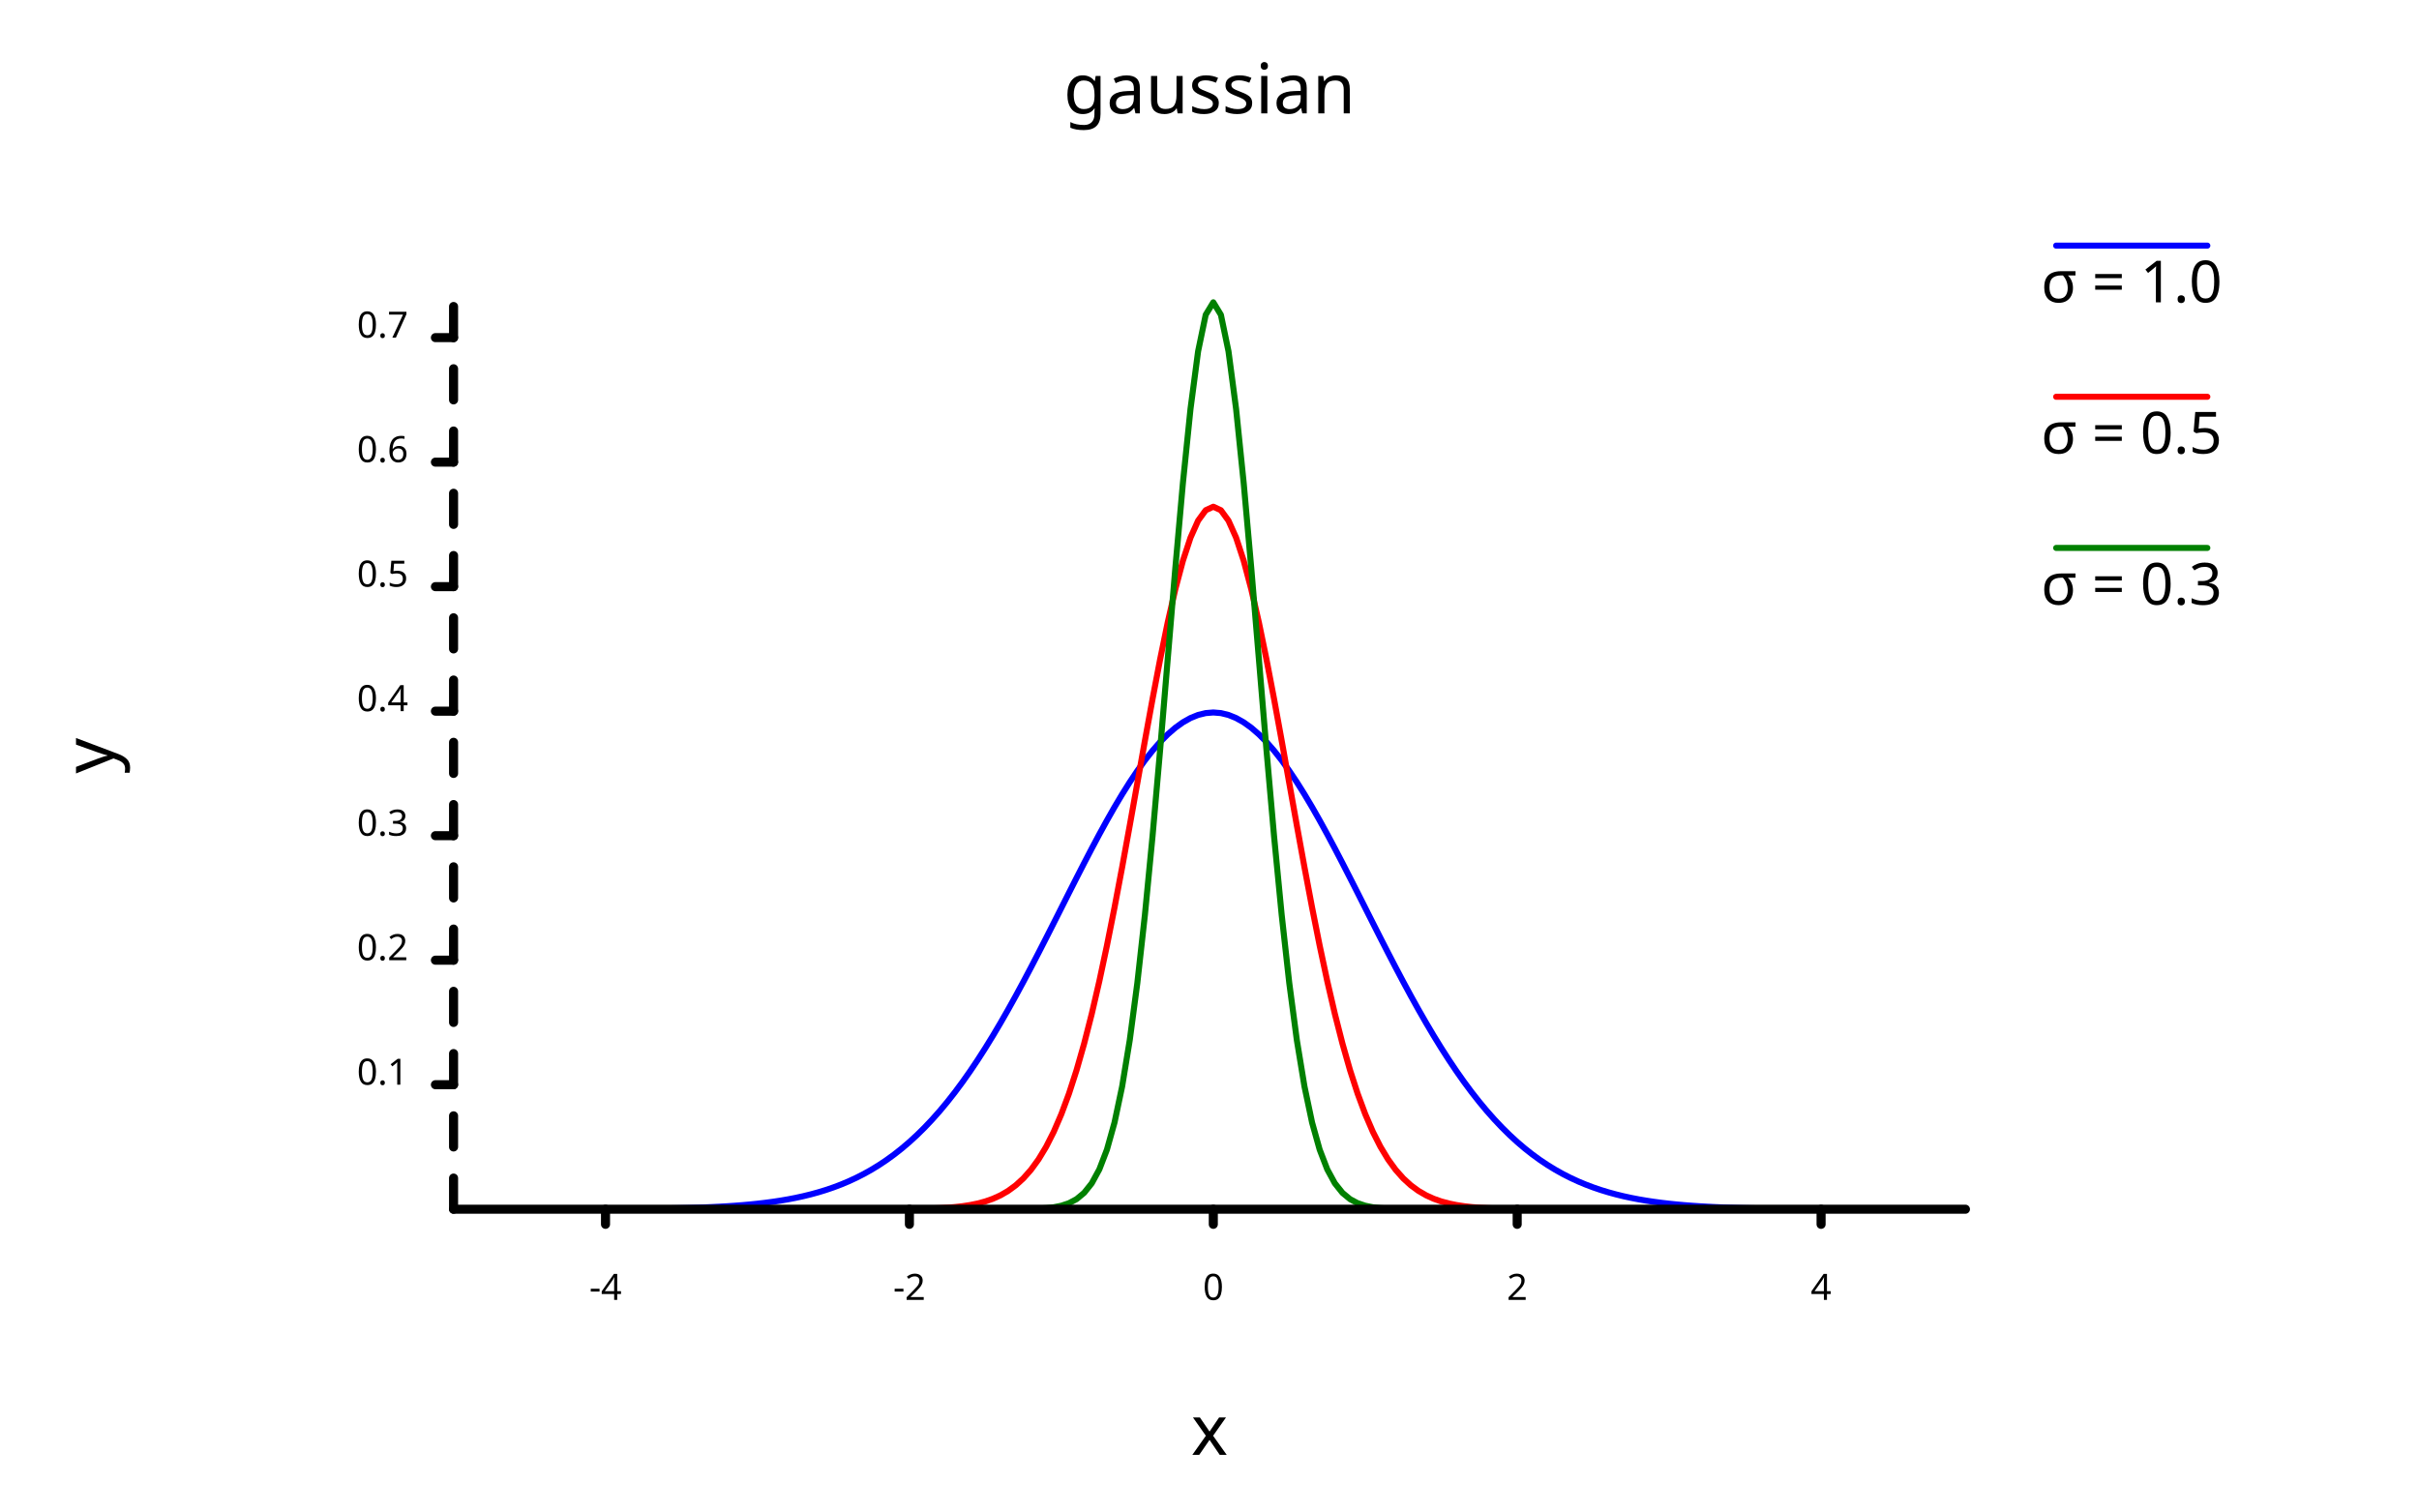
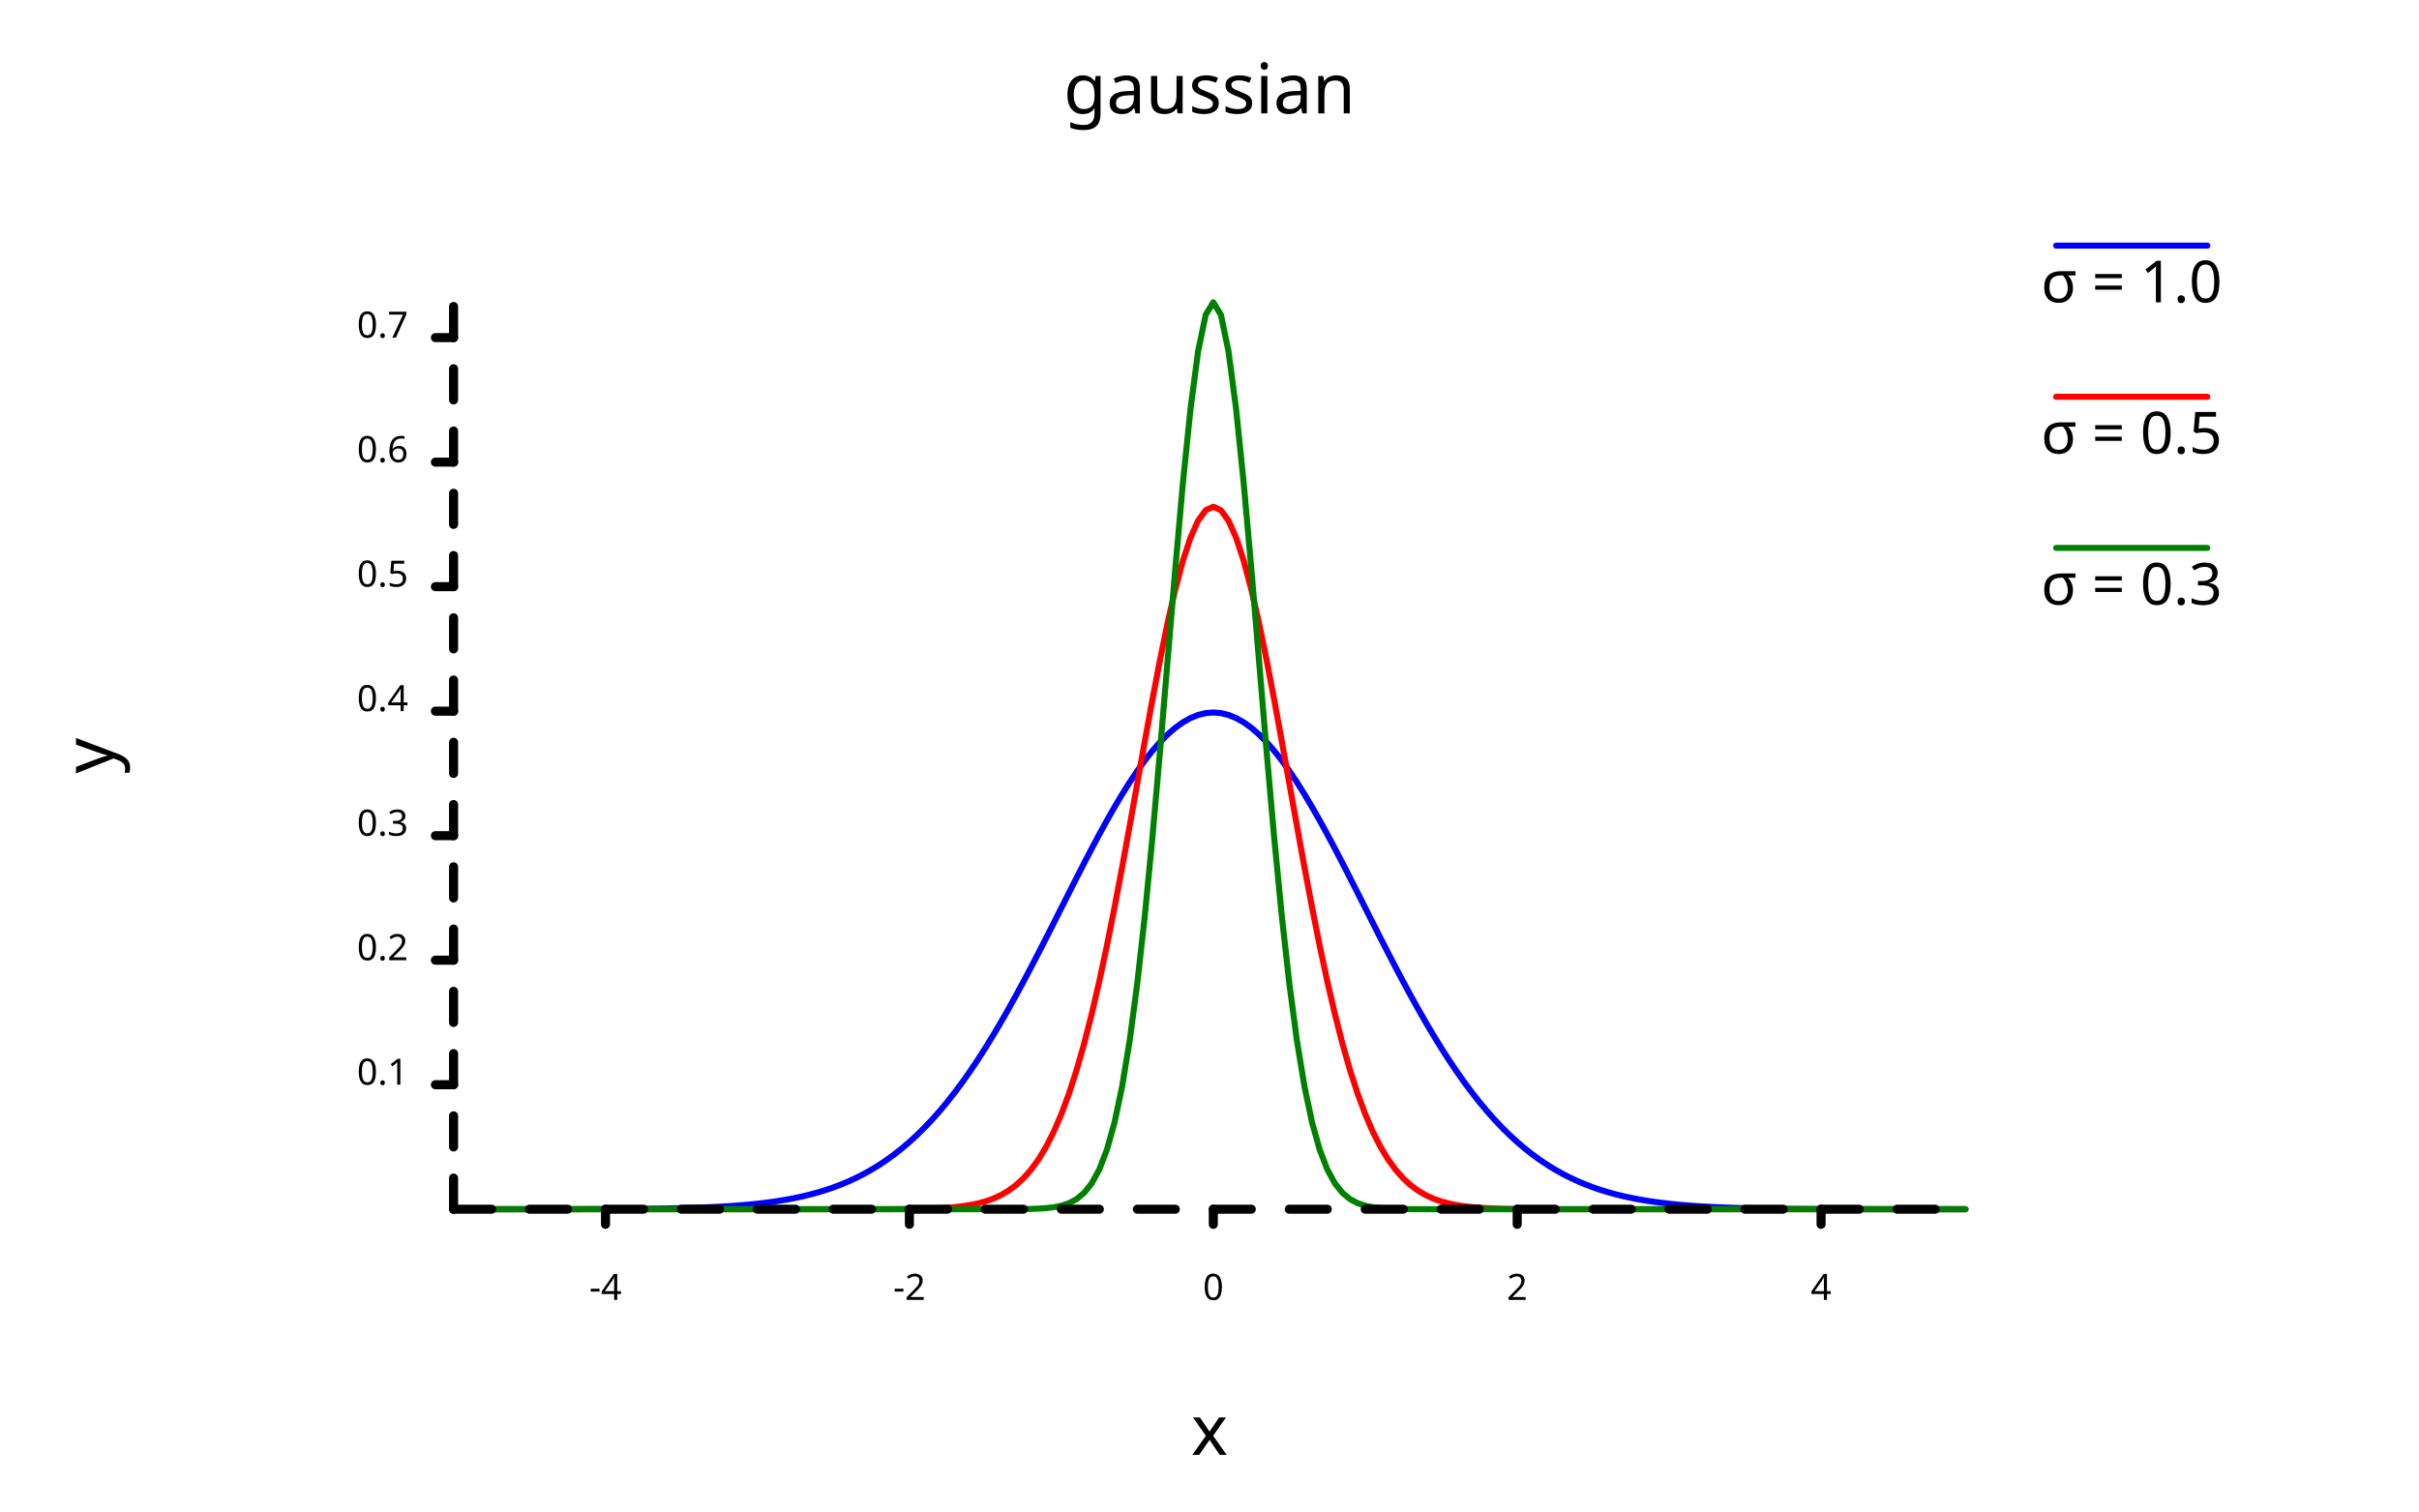
<svg xmlns="http://www.w3.org/2000/svg" class="poloto" width="800" height="500" viewBox="0 0 800 500">
  <style>.poloto { stroke-linecap:round; stroke-linejoin:round; font-family: 'Tahoma', sans-serif; background-color: AliceBlue;} .poloto_scatter{stroke-width:7} .poloto_line{stroke-width:2} .poloto_text{fill: black;} .poloto_axis_lines{stroke: black;stroke-width:3;fill:none;stroke-dasharray:none} .poloto0stroke{stroke:  blue;} .poloto1stroke{stroke:  red;} .poloto2stroke{stroke:  green;} .poloto3stroke{stroke:  gold;} .poloto4stroke{stroke:  aqua;} .poloto5stroke{stroke:  lime;} .poloto6stroke{stroke:  orange;} .poloto7stroke{stroke:  chocolate;} .poloto0fill{fill:blue;} .poloto1fill{fill:red;} .poloto2fill{fill:green;} .poloto3fill{fill:gold;} .poloto4fill{fill:aqua;} .poloto5fill{fill:lime;} .poloto6fill{fill:orange;} .poloto7fill{fill:chocolate;}</style>
  <text class="poloto_text poloto_legend_text" alignment-baseline="middle" text-anchor="start" font-size="large" x="675" y="100">σ = 1.0</text>
  <line class="poloto_line poloto_legend_icon poloto0stroke poloto0legend" stroke="black" x1="680" x2="730" y1="81.25" y2="81.25" />
  <path class="poloto_line poloto0stroke" fill="none" stroke="black" d=" M 150 399.999 L 152.513 399.999 L 155.025 399.999 L 157.538 399.999 L 160.05 399.998 L 162.563 399.998 L 165.075 399.997 L 167.588 399.997 L 170.101 399.996 L 172.613 399.995 L 175.126 399.993 L 177.638 399.992 L 180.151 399.99 L 182.663 399.987 L 185.176 399.984 L 187.688 399.98 L 190.201 399.976 L 192.714 399.97 L 195.226 399.963 L 197.739 399.955 L 200.251 399.945 L 202.764 399.933 L 205.276 399.918 L 207.789 399.901 L 210.302 399.88 L 212.814 399.855 L 215.327 399.825 L 217.839 399.79 L 220.352 399.748 L 222.864 399.699 L 225.377 399.641 L 227.889 399.572 L 230.402 399.492 L 232.915 399.399 L 235.427 399.291 L 237.94 399.164 L 240.452 399.018 L 242.965 398.849 L 245.477 398.654 L 247.99 398.431 L 250.503 398.175 L 253.015 397.882 L 255.528 397.548 L 258.04 397.169 L 260.553 396.74 L 263.065 396.255 L 265.578 395.708 L 268.09 395.094 L 270.603 394.405 L 273.116 393.637 L 275.628 392.78 L 278.141 391.829 L 280.653 390.776 L 283.166 389.613 L 285.678 388.333 L 288.191 386.927 L 290.704 385.389 L 293.216 383.71 L 295.729 381.884 L 298.241 379.903 L 300.754 377.762 L 303.266 375.454 L 305.779 372.974 L 308.291 370.318 L 310.804 367.482 L 313.317 364.464 L 315.829 361.263 L 318.342 357.879 L 320.854 354.314 L 323.367 350.571 L 325.879 346.654 L 328.392 342.571 L 330.905 338.33 L 333.417 333.941 L 335.93 329.417 L 338.442 324.77 L 340.955 320.018 L 343.467 315.179 L 345.98 310.271 L 348.492 305.316 L 351.005 300.337 L 353.518 295.358 L 356.03 290.405 L 358.543 285.503 L 361.055 280.682 L 363.568 275.967 L 366.08 271.389 L 368.593 266.974 L 371.106 262.751 L 373.618 258.748 L 376.131 254.991 L 378.643 251.506 L 381.156 248.317 L 383.668 245.446 L 386.181 242.914 L 388.693 240.739 L 391.206 238.937 L 393.719 237.521 L 396.231 236.503 L 398.744 235.889 L 401.256 235.683 L 403.769 235.889 L 406.281 236.503 L 408.794 237.521 L 411.307 238.937 L 413.819 240.739 L 416.332 242.914 L 418.844 245.446 L 421.357 248.317 L 423.869 251.506 L 426.382 254.991 L 428.894 258.748 L 431.407 262.751 L 433.92 266.974 L 436.432 271.389 L 438.945 275.967 L 441.457 280.682 L 443.97 285.503 L 446.482 290.405 L 448.995 295.358 L 451.508 300.337 L 454.02 305.316 L 456.533 310.271 L 459.045 315.179 L 461.558 320.018 L 464.07 324.77 L 466.583 329.417 L 469.095 333.941 L 471.608 338.33 L 474.121 342.571 L 476.633 346.654 L 479.146 350.571 L 481.658 354.314 L 484.171 357.879 L 486.683 361.263 L 489.196 364.464 L 491.709 367.482 L 494.221 370.318 L 496.734 372.974 L 499.246 375.454 L 501.759 377.762 L 504.271 379.903 L 506.784 381.884 L 509.296 383.71 L 511.809 385.389 L 514.322 386.927 L 516.834 388.333 L 519.347 389.613 L 521.859 390.776 L 524.372 391.829 L 526.884 392.78 L 529.397 393.637 L 531.91 394.405 L 534.422 395.094 L 536.935 395.708 L 539.447 396.255 L 541.96 396.74 L 544.472 397.169 L 546.985 397.548 L 549.497 397.882 L 552.01 398.175 L 554.523 398.431 L 557.035 398.654 L 559.548 398.849 L 562.06 399.018 L 564.573 399.164 L 567.085 399.291 L 569.598 399.399 L 572.111 399.492 L 574.623 399.572 L 577.136 399.641 L 579.648 399.699 L 582.161 399.748 L 584.673 399.79 L 587.186 399.825 L 589.698 399.855 L 592.211 399.88 L 594.724 399.901 L 597.236 399.918 L 599.749 399.933 L 602.261 399.945 L 604.774 399.955 L 607.286 399.963 L 609.799 399.97 L 612.312 399.976 L 614.824 399.98 L 617.337 399.984 L 619.849 399.987 L 622.362 399.99 L 624.874 399.992 L 627.387 399.993 L 629.899 399.995 L 632.412 399.996 L 634.925 399.997 L 637.437 399.997 L 639.95 399.998 L 642.462 399.998 L 644.975 399.999 L 647.487 399.999 L 650 399.999" />
  <text class="poloto_text poloto_legend_text" alignment-baseline="middle" text-anchor="start" font-size="large" x="675" y="150">σ = 0.5</text>
  <line class="poloto_line poloto_legend_icon poloto1stroke poloto1legend" stroke="black" x1="680" x2="730" y1="131.25" y2="131.25" />
  <path class="poloto_line poloto1stroke" fill="none" stroke="black" d=" M 150 400 L 152.513 400 L 155.025 400 L 157.538 400 L 160.05 400 L 162.563 400 L 165.075 400 L 167.588 400 L 170.101 400 L 172.613 400 L 175.126 400 L 177.638 400 L 180.151 400 L 182.663 400 L 185.176 400 L 187.688 400 L 190.201 400 L 192.714 400 L 195.226 400 L 197.739 400 L 200.251 400 L 202.764 400 L 205.276 400 L 207.789 400 L 210.302 400 L 212.814 400 L 215.327 400 L 217.839 400 L 220.352 400 L 222.864 400 L 225.377 400 L 227.889 400 L 230.402 400 L 232.915 400 L 235.427 400 L 237.94 400 L 240.452 400 L 242.965 400 L 245.477 400 L 247.99 400 L 250.503 400 L 253.015 400 L 255.528 400 L 258.04 400 L 260.553 400 L 263.065 400 L 265.578 400 L 268.09 400 L 270.603 400 L 273.116 399.999 L 275.628 399.999 L 278.141 399.999 L 280.653 399.998 L 283.166 399.996 L 285.678 399.994 L 288.191 399.991 L 290.704 399.985 L 293.216 399.978 L 295.729 399.966 L 298.241 399.948 L 300.754 399.922 L 303.266 399.884 L 305.779 399.83 L 308.291 399.753 L 310.804 399.644 L 313.317 399.492 L 315.829 399.282 L 318.342 398.997 L 320.854 398.611 L 323.367 398.097 L 325.879 397.419 L 328.392 396.533 L 330.905 395.389 L 333.417 393.93 L 335.93 392.088 L 338.442 389.79 L 340.955 386.955 L 343.467 383.5 L 345.98 379.336 L 348.492 374.38 L 351.005 368.551 L 353.518 361.78 L 356.03 354.012 L 358.543 345.218 L 361.055 335.39 L 363.568 324.558 L 366.08 312.786 L 368.593 300.18 L 371.106 286.889 L 373.618 273.104 L 376.131 259.055 L 378.643 245.009 L 381.156 231.258 L 383.668 218.116 L 386.181 205.901 L 388.693 194.926 L 391.206 185.487 L 393.719 177.846 L 396.231 172.222 L 398.744 168.78 L 401.256 167.621 L 403.769 168.78 L 406.281 172.222 L 408.794 177.846 L 411.307 185.487 L 413.819 194.926 L 416.332 205.901 L 418.844 218.116 L 421.357 231.258 L 423.869 245.009 L 426.382 259.055 L 428.894 273.104 L 431.407 286.889 L 433.92 300.18 L 436.432 312.786 L 438.945 324.558 L 441.457 335.39 L 443.97 345.218 L 446.482 354.012 L 448.995 361.78 L 451.508 368.551 L 454.02 374.38 L 456.533 379.336 L 459.045 383.5 L 461.558 386.955 L 464.07 389.79 L 466.583 392.088 L 469.095 393.93 L 471.608 395.389 L 474.121 396.533 L 476.633 397.419 L 479.146 398.097 L 481.658 398.611 L 484.171 398.997 L 486.683 399.282 L 489.196 399.492 L 491.709 399.644 L 494.221 399.753 L 496.734 399.83 L 499.246 399.884 L 501.759 399.922 L 504.271 399.948 L 506.784 399.966 L 509.296 399.978 L 511.809 399.985 L 514.322 399.991 L 516.834 399.994 L 519.347 399.996 L 521.859 399.998 L 524.372 399.999 L 526.884 399.999 L 529.397 399.999 L 531.91 400 L 534.422 400 L 536.935 400 L 539.447 400 L 541.96 400 L 544.472 400 L 546.985 400 L 549.497 400 L 552.01 400 L 554.523 400 L 557.035 400 L 559.548 400 L 562.06 400 L 564.573 400 L 567.085 400 L 569.598 400 L 572.111 400 L 574.623 400 L 577.136 400 L 579.648 400 L 582.161 400 L 584.673 400 L 587.186 400 L 589.698 400 L 592.211 400 L 594.724 400 L 597.236 400 L 599.749 400 L 602.261 400 L 604.774 400 L 607.286 400 L 609.799 400 L 612.312 400 L 614.824 400 L 617.337 400 L 619.849 400 L 622.362 400 L 624.874 400 L 627.387 400 L 629.899 400 L 632.412 400 L 634.925 400 L 637.437 400 L 639.95 400 L 642.462 400 L 644.975 400 L 647.487 400 L 650 400" />
  <text class="poloto_text poloto_legend_text" alignment-baseline="middle" text-anchor="start" font-size="large" x="675" y="200">σ = 0.3</text>
  <line class="poloto_line poloto_legend_icon poloto2stroke poloto2legend" stroke="black" x1="680" x2="730" y1="181.25" y2="181.25" />
  <path class="poloto_line poloto2stroke" fill="none" stroke="black" d=" M 150 400 L 152.513 400 L 155.025 400 L 157.538 400 L 160.05 400 L 162.563 400 L 165.075 400 L 167.588 400 L 170.101 400 L 172.613 400 L 175.126 400 L 177.638 400 L 180.151 400 L 182.663 400 L 185.176 400 L 187.688 400 L 190.201 400 L 192.714 400 L 195.226 400 L 197.739 400 L 200.251 400 L 202.764 400 L 205.276 400 L 207.789 400 L 210.302 400 L 212.814 400 L 215.327 400 L 217.839 400 L 220.352 400 L 222.864 400 L 225.377 400 L 227.889 400 L 230.402 400 L 232.915 400 L 235.427 400 L 237.94 400 L 240.452 400 L 242.965 400 L 245.477 400 L 247.99 400 L 250.503 400 L 253.015 400 L 255.528 400 L 258.04 400 L 260.553 400 L 263.065 400 L 265.578 400 L 268.09 400 L 270.603 400 L 273.116 400 L 275.628 400 L 278.141 400 L 280.653 400 L 283.166 400 L 285.678 400 L 288.191 400 L 290.704 400 L 293.216 400 L 295.729 400 L 298.241 400 L 300.754 400 L 303.266 400 L 305.779 400 L 308.291 400 L 310.804 400 L 313.317 400 L 315.829 400 L 318.342 400 L 320.854 400 L 323.367 400 L 325.879 399.999 L 328.392 399.997 L 330.905 399.994 L 333.417 399.988 L 335.93 399.975 L 338.442 399.949 L 340.955 399.899 L 343.467 399.807 L 345.98 399.639 L 348.492 399.344 L 351.005 398.84 L 353.518 398.006 L 356.03 396.667 L 358.543 394.581 L 361.055 391.43 L 363.568 386.819 L 366.08 380.281 L 368.593 371.31 L 371.106 359.399 L 373.618 344.119 L 376.131 325.194 L 378.643 302.604 L 381.156 276.666 L 383.668 248.099 L 386.181 218.041 L 388.693 188.006 L 391.206 159.779 L 393.719 135.251 L 396.231 116.212 L 398.744 104.138 L 401.256 100 L 403.769 104.138 L 406.281 116.212 L 408.794 135.251 L 411.307 159.779 L 413.819 188.006 L 416.332 218.041 L 418.844 248.099 L 421.357 276.666 L 423.869 302.604 L 426.382 325.194 L 428.894 344.119 L 431.407 359.399 L 433.92 371.31 L 436.432 380.281 L 438.945 386.819 L 441.457 391.43 L 443.97 394.581 L 446.482 396.667 L 448.995 398.006 L 451.508 398.84 L 454.02 399.344 L 456.533 399.639 L 459.045 399.807 L 461.558 399.899 L 464.07 399.949 L 466.583 399.975 L 469.095 399.988 L 471.608 399.994 L 474.121 399.997 L 476.633 399.999 L 479.146 400 L 481.658 400 L 484.171 400 L 486.683 400 L 489.196 400 L 491.709 400 L 494.221 400 L 496.734 400 L 499.246 400 L 501.759 400 L 504.271 400 L 506.784 400 L 509.296 400 L 511.809 400 L 514.322 400 L 516.834 400 L 519.347 400 L 521.859 400 L 524.372 400 L 526.884 400 L 529.397 400 L 531.91 400 L 534.422 400 L 536.935 400 L 539.447 400 L 541.96 400 L 544.472 400 L 546.985 400 L 549.497 400 L 552.01 400 L 554.523 400 L 557.035 400 L 559.548 400 L 562.06 400 L 564.573 400 L 567.085 400 L 569.598 400 L 572.111 400 L 574.623 400 L 577.136 400 L 579.648 400 L 582.161 400 L 584.673 400 L 587.186 400 L 589.698 400 L 592.211 400 L 594.724 400 L 597.236 400 L 599.749 400 L 602.261 400 L 604.774 400 L 607.286 400 L 609.799 400 L 612.312 400 L 614.824 400 L 617.337 400 L 619.849 400 L 622.362 400 L 624.874 400 L 627.387 400 L 629.899 400 L 632.412 400 L 634.925 400 L 637.437 400 L 639.95 400 L 642.462 400 L 644.975 400 L 647.487 400 L 650 400" />
  <text class="poloto_labels poloto_text poloto_title" alignment-baseline="start" text-anchor="middle" font-size="x-large" x="400" y="37.5"> gaussian</text>
-   <text class="poloto_labels poloto_text poloto_xname" alignment-baseline="start" text-anchor="middle" font-size="x-large" x="400" y="481.25"> x</text>
-   <text class="poloto_labels poloto_text poloto_yname" alignment-baseline="start" text-anchor="middle" font-size="x-large" transform="rotate(-90,37.5,250)" x="37.5" y="250"> y</text>
+   <text class="poloto_labels poloto_text poloto_xname" alignment-baseline="start" text-anchor="middle" font-size="x-large" x="400" y="481.25">x</text>
+   <text class="poloto_labels poloto_text poloto_yname" alignment-baseline="start" text-anchor="middle" font-size="x-large" transform="rotate(-90,37.5,250)" x="37.5" y="250">y</text>
  <line class="poloto_axis_lines" stroke="black" x1="200.251" x2="200.251" y1="400" y2="405" />
  <text class="poloto_tick_labels poloto_text" alignment-baseline="start" text-anchor="middle" x="200.251" y="430">-4</text>
  <line class="poloto_axis_lines" stroke="black" x1="300.754" x2="300.754" y1="400" y2="405" />
  <text class="poloto_tick_labels poloto_text" alignment-baseline="start" text-anchor="middle" x="300.754" y="430">-2</text>
  <line class="poloto_axis_lines" stroke="black" x1="401.256" x2="401.256" y1="400" y2="405" />
  <text class="poloto_tick_labels poloto_text" alignment-baseline="start" text-anchor="middle" x="401.256" y="430">0</text>
  <line class="poloto_axis_lines" stroke="black" x1="501.759" x2="501.759" y1="400" y2="405" />
  <text class="poloto_tick_labels poloto_text" alignment-baseline="start" text-anchor="middle" x="501.759" y="430">2</text>
  <line class="poloto_axis_lines" stroke="black" x1="602.261" x2="602.261" y1="400" y2="405" />
  <text class="poloto_tick_labels poloto_text" alignment-baseline="start" text-anchor="middle" x="602.261" y="430">4</text>
  <line class="poloto_axis_lines" stroke="black" x1="150" x2="144" y1="358.812" y2="358.812" />
  <text class="poloto_tick_labels poloto_text" alignment-baseline="middle" text-anchor="end" x="135" y="358.812">0.1</text>
  <line class="poloto_axis_lines" stroke="black" x1="150" x2="144" y1="317.624" y2="317.624" />
  <text class="poloto_tick_labels poloto_text" alignment-baseline="middle" text-anchor="end" x="135" y="317.624">0.2</text>
  <line class="poloto_axis_lines" stroke="black" x1="150" x2="144" y1="276.436" y2="276.436" />
  <text class="poloto_tick_labels poloto_text" alignment-baseline="middle" text-anchor="end" x="135" y="276.436">0.3</text>
  <line class="poloto_axis_lines" stroke="black" x1="150" x2="144" y1="235.248" y2="235.248" />
  <text class="poloto_tick_labels poloto_text" alignment-baseline="middle" text-anchor="end" x="135" y="235.248">0.4</text>
  <line class="poloto_axis_lines" stroke="black" x1="150" x2="144" y1="194.059" y2="194.059" />
  <text class="poloto_tick_labels poloto_text" alignment-baseline="middle" text-anchor="end" x="135" y="194.059">0.5</text>
  <line class="poloto_axis_lines" stroke="black" x1="150" x2="144" y1="152.871" y2="152.871" />
  <text class="poloto_tick_labels poloto_text" alignment-baseline="middle" text-anchor="end" x="135" y="152.871">0.6</text>
  <line class="poloto_axis_lines" stroke="black" x1="150" x2="144" y1="111.683" y2="111.683" />
  <text class="poloto_tick_labels poloto_text" alignment-baseline="middle" text-anchor="end" x="135" y="111.683">0.7</text>
-   <path stroke="black" fill="none" class="poloto_axis_lines" d=" M 150 400 L 650 400" />
+   <path stroke="black" fill="none" class="poloto_axis_lines" style="stroke-dasharray:12.563;stroke-dashoffset:-50.251;" d=" M 150 400 L 650 400" />
  <path stroke="black" fill="none" class="poloto_axis_lines" style="stroke-dasharray:10.297;stroke-dashoffset:-41.188;" d=" M 150 400 L 150 100" />
</svg>
